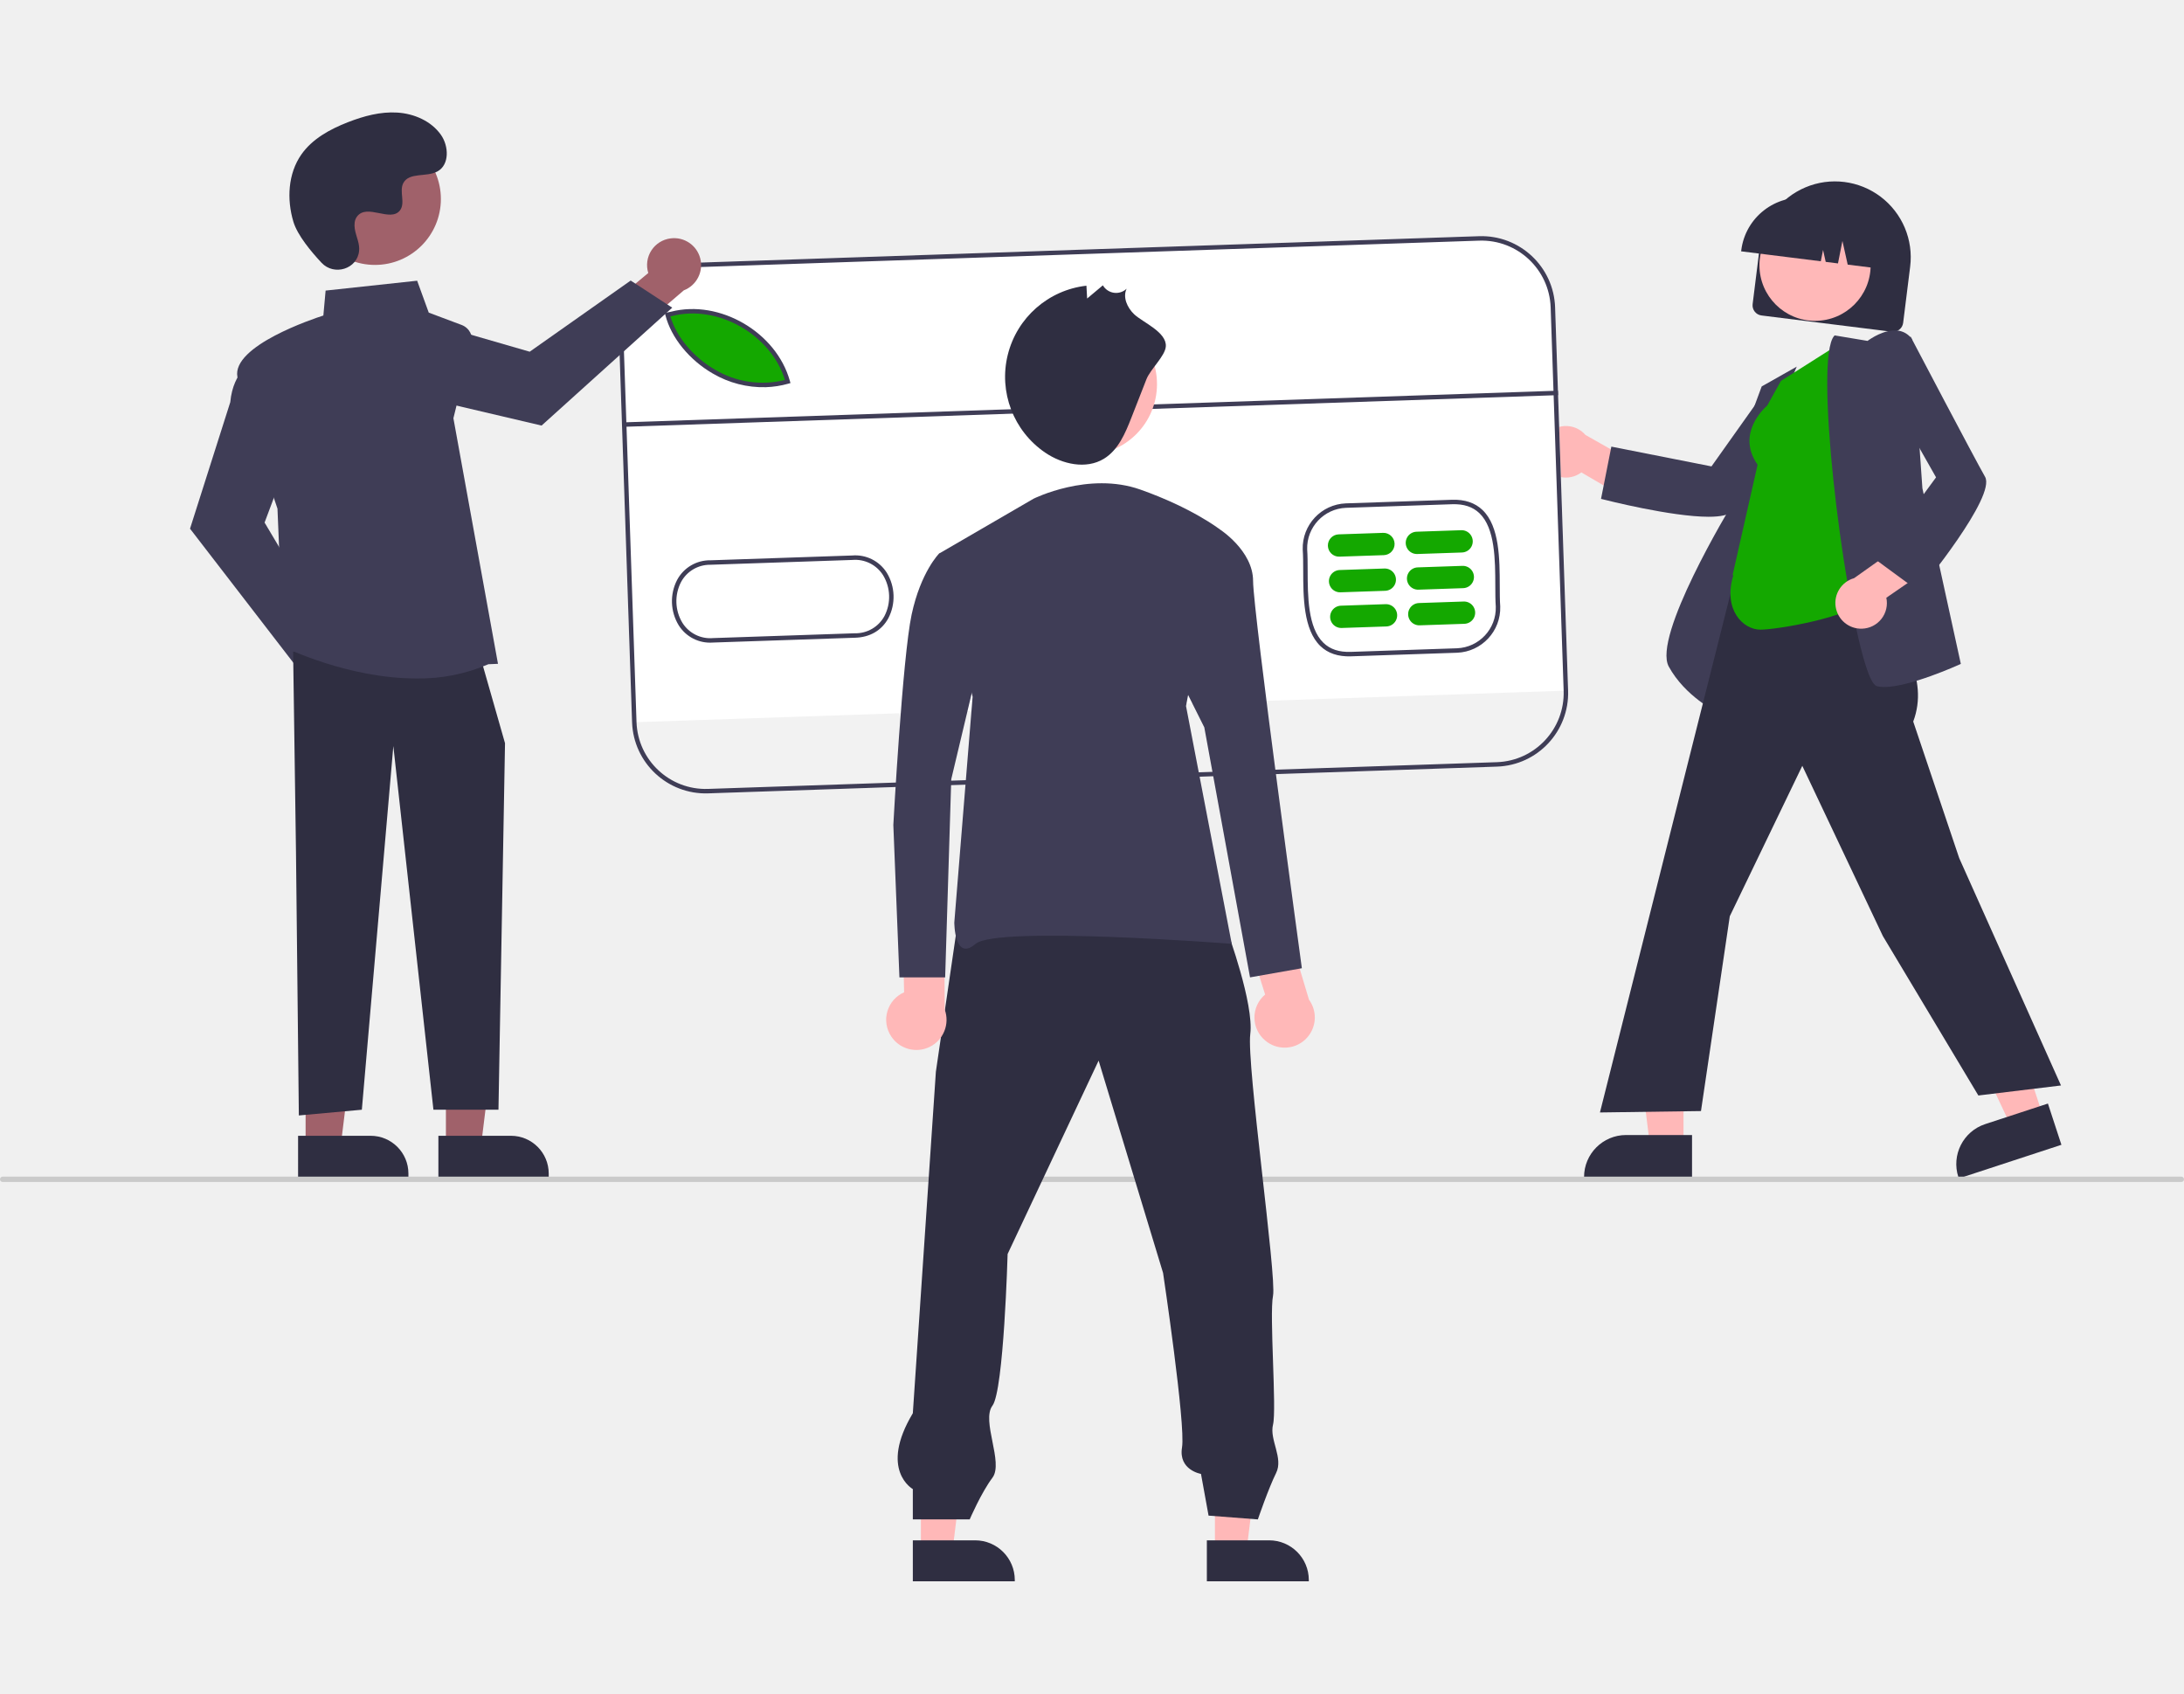
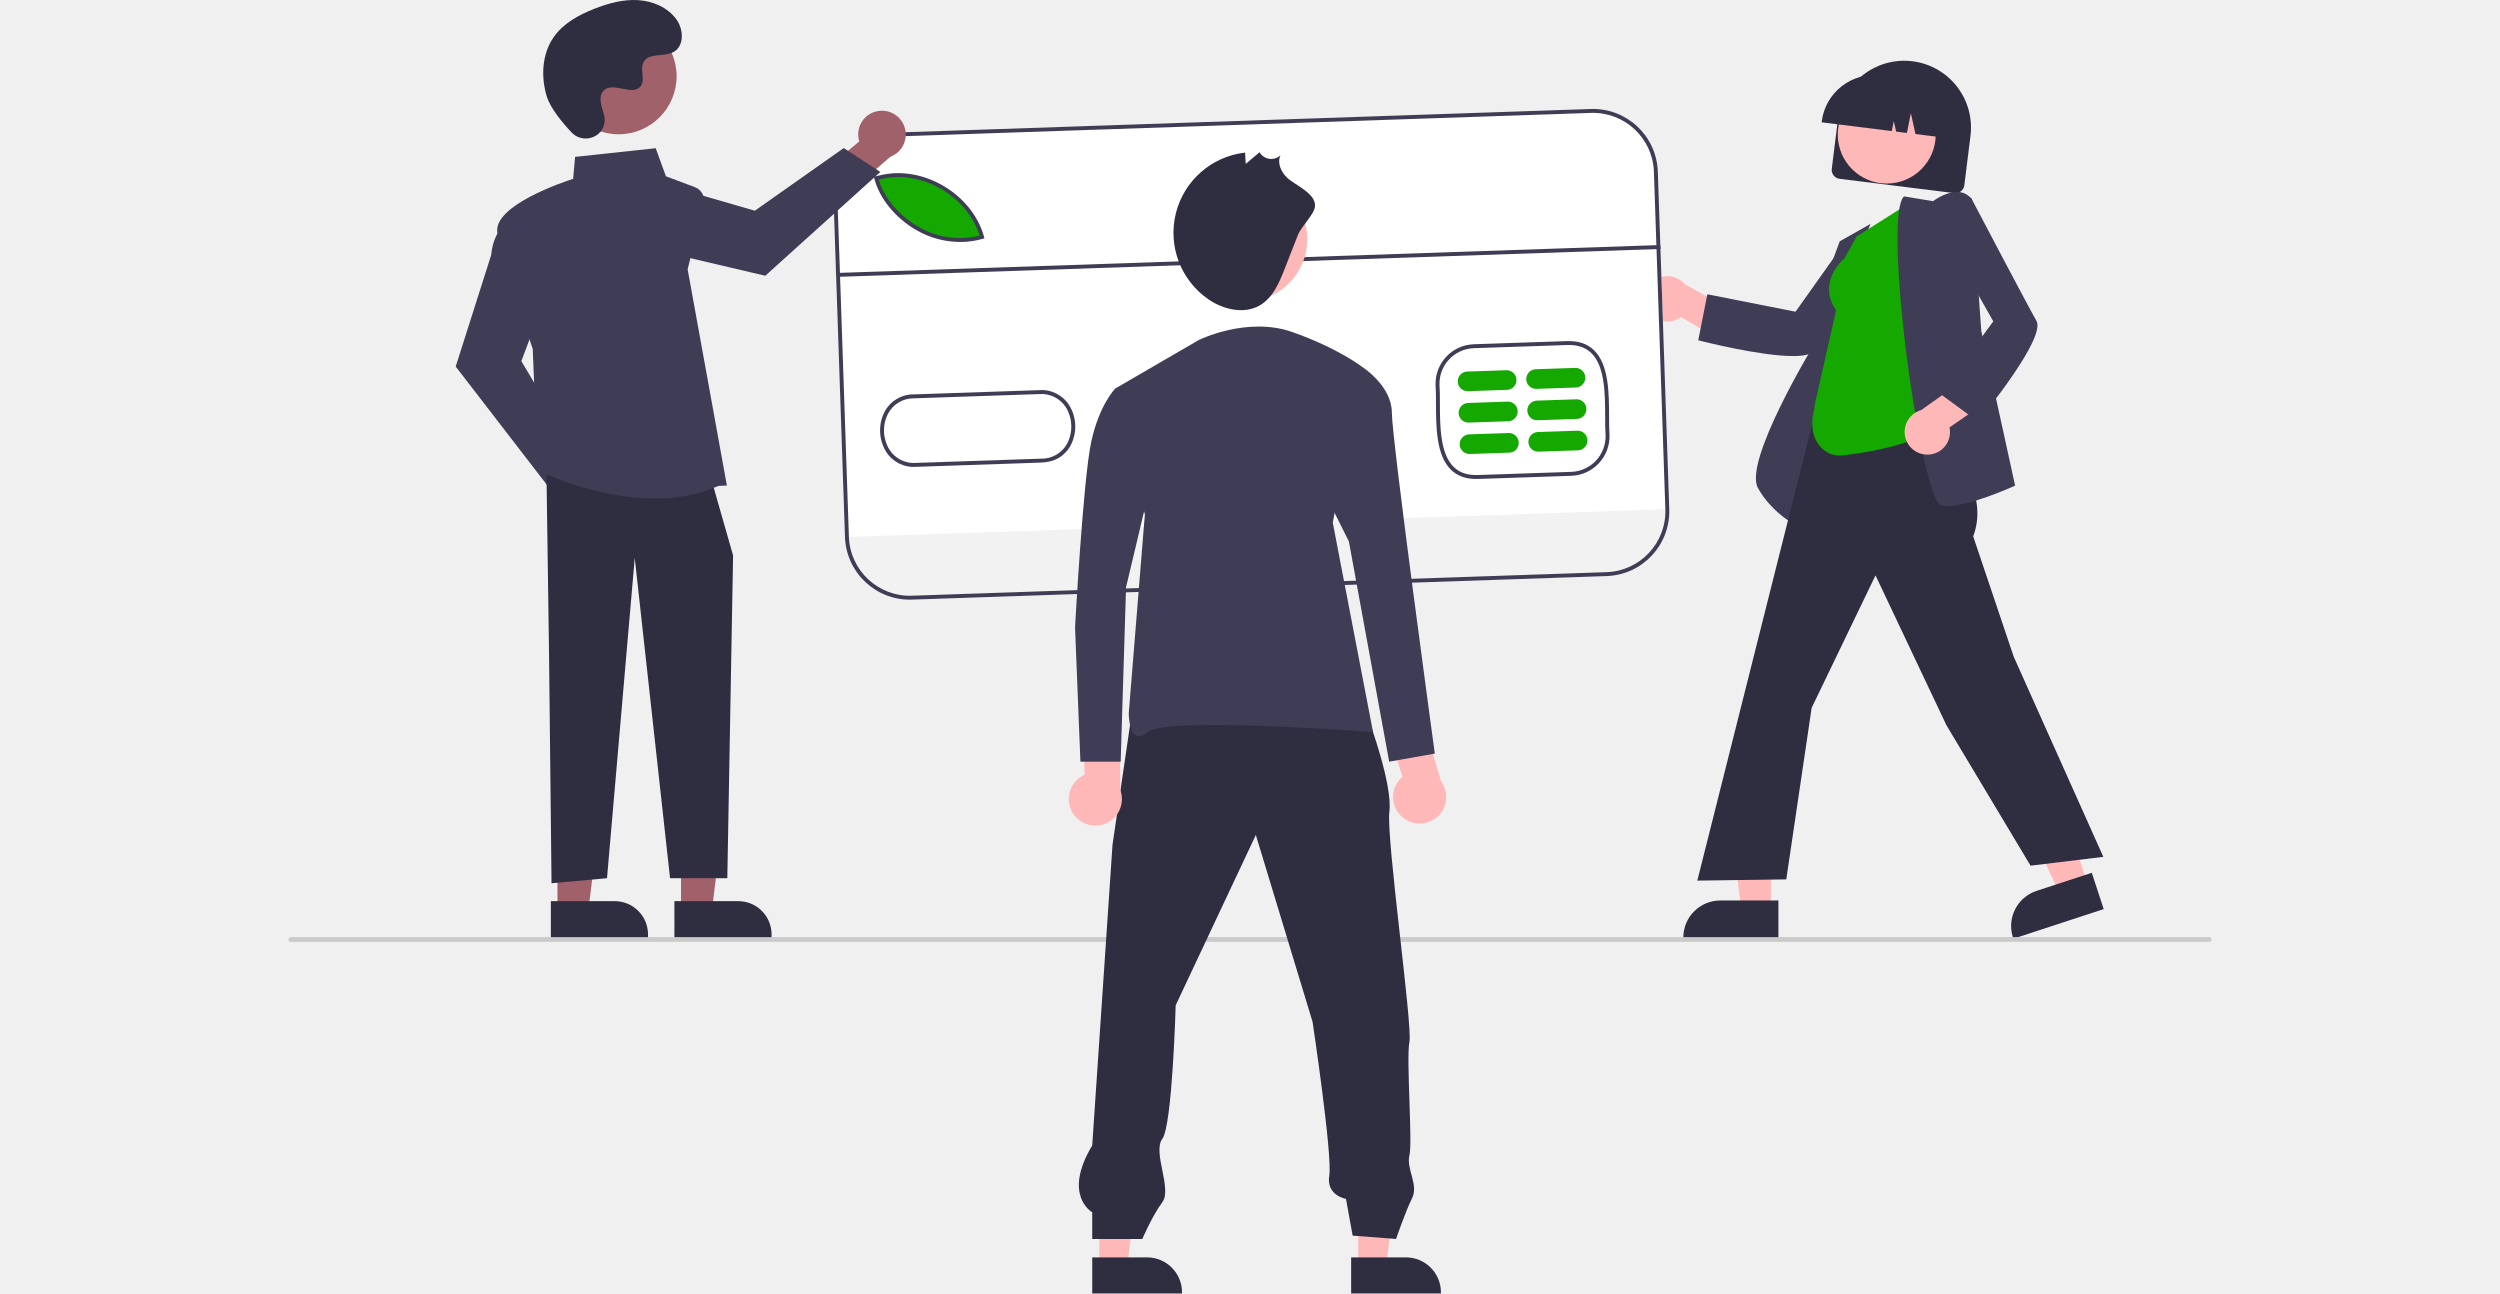
- <svg xmlns="http://www.w3.org/2000/svg" data-name="Layer 1" width="400.941" height="310.92" viewBox="0 0 816 548.787">
+ <svg xmlns="http://www.w3.org/2000/svg" data-name="Layer 1" width="600.941" height="310.92" viewBox="0 0 816 548.787">
  <path d="M846.83,247.218l2.618-20.984a28.336,28.336,0,1,1,56.236,7.016l-2.618,20.984a3.811,3.811,0,0,1-4.248,3.306l-48.682-6.074A3.811,3.811,0,0,1,846.83,247.218Z" transform="translate(-192 -175.6067)" fill="#2f2e41" />
  <circle cx="678.149" cy="57.097" r="20.775" fill="#ffb8b8" />
  <path d="M842.586,227.084a22.441,22.441,0,0,1,25.018-19.468l4.197.524a22.44,22.44,0,0,1,19.468,25.018l-.052.42-8.869-1.107-1.968-8.848-1.662,8.395-4.584-.572-.993-4.464-.839,4.236-29.768-3.714Z" transform="translate(-192 -175.6067)" fill="#2f2e41" />
  <path d="M768.539,306.812a9.57,9.57,0,0,0,14.301,3.289l18.869,11.054,9.514-9.829L784.357,296.09a9.622,9.622,0,0,0-15.818,10.722Z" transform="translate(-192 -175.6067)" fill="#ffb8b8" />
  <path d="M830.383,326.674c-13.918,0-38.411-6.231-39.767-6.579l-.428-.11,3.855-19.517,37.41,7.389,20.323-28.619,23.333-2.372-.651.857c-.303.399-30.381,39.993-35.062,46.635C838.214,326.035,834.84,326.674,830.383,326.674Z" transform="translate(-192 -175.6067)" fill="#3f3d56" />
  <path d="M834.114,399.926l-.557-.266c-.119-.057-11.944-5.809-18.069-17.037-6.096-11.176,22.44-58.584,24.436-61.874l.029-15.056,10.265-27.715,13.092-7.399-11.24,26.226Z" transform="translate(-192 -175.6067)" fill="#3f3d56" />
  <polygon points="628.999 386.136 616.487 386.135 610.535 337.875 629.001 337.876 628.999 386.136" fill="#ffb8b8" />
  <path d="M824.19,573.871l-40.344-.001v-.51a15.704,15.704,0,0,1,15.703-15.703h.001l24.641.001Z" transform="translate(-192 -175.6067)" fill="#2f2e41" />
  <polygon points="763.392 375.171 751.502 379.067 730.818 335.059 748.367 329.31 763.392 375.171" fill="#ffb8b8" />
  <path d="M962.201,561.31l-38.338,12.561-.159-.485a15.704,15.704,0,0,1,10.033-19.812l.001-0,23.416-7.672Z" transform="translate(-192 -175.6067)" fill="#2f2e41" />
  <path d="M931.167,542.888l-35.668-59.546-30.11-63.619-27.095,56.197-10.764,72.784-37.748.524.149-.59L847.697,319.109l45.241,6.759-2.059,29.863,1.226,1.744c10.22,14.518,20.787,29.529,14.726,45.71l17.181,51.015,38.031,84.945Z" transform="translate(-192 -175.6067)" fill="#2f2e41" />
  <path d="M849.764,368.854c-6.556,0-14.035-7.485-10.155-20.265l-.251-.182,9.32-41.177c-8.133-11.632,2.59-21.232,3.595-22.089l5.119-9.214,22.585-14.323,11.427,94.946-.169.162C882.981,364.609,855.263,368.854,849.764,368.854Z" transform="translate(-192 -175.6067)" fill="#14a800" />
  <path d="M896.017,390.279a11.117,11.117,0,0,1-2.668-.282c-.878-.22-2.3-1.339-4.498-8.493-8.736-28.442-19.049-114.02-11.556-122.395l.172-.192,12.303,2.05c1.023-.755,6.389-4.501,11.341-3.85a7.516,7.516,0,0,1,5.143,3.04l.085.111,3.919,55.76,14.359,65.619-.344.156C923.438,382.184,905.508,390.279,896.017,390.279Z" transform="translate(-192 -175.6067)" fill="#3f3d56" />
  <path d="M887.743,368.485a9.57,9.57,0,0,0,9.041-11.558l18.01-12.405L909.925,331.738l-25.188,17.875a9.622,9.622,0,0,0,3.006,18.871Z" transform="translate(-192 -175.6067)" fill="#ffb8b8" />
  <path d="M908.851,354.461l-16.042-11.764,22.55-30.75-17.305-30.538,7.742-22.139.5.953c.233.444,23.343,44.469,27.375,51.525,4.194,7.339-23.363,40.945-24.539,42.372Z" transform="translate(-192 -175.6067)" fill="#3f3d56" />
  <path d="M751.339,420.024l-294.773,9.991a27.526,27.526,0,0,1-28.41-26.547l-4.855-143.223A27.526,27.526,0,0,1,449.848,231.835l294.773-9.991a27.526,27.526,0,0,1,28.41,26.547L777.886,391.614A27.526,27.526,0,0,1,751.339,420.024Z" transform="translate(-192 -175.6067)" fill="#fff" />
  <path d="M777.886,391.614l.026.758a26.258,26.258,0,0,1-25.357,27.128L456.308,429.541a26.256,26.256,0,0,1-27.127-25.349l-.026-.758Z" transform="translate(-192 -175.6067)" fill="#f2f2f2" />
  <path d="M486.881,276.43c-21.229,6.013-41.006-9.806-44.88-24.972l1.481-.317C461.392,246.541,481.972,258.757,486.881,276.43Z" transform="translate(-192 -175.6067)" fill="#14a800" />
  <path d="M696.771,378.816c-4.782.162-8.634-1.131-11.449-3.845-6.362-6.133-6.391-18.368-6.414-28.2-.007-2.86-.013-5.562-.176-7.82l-.002-.034a16.777,16.777,0,0,1,16.111-17.25L734.49,320.324c4.776-.162,8.624,1.13,11.437,3.839,6.361,6.128,6.395,18.36,6.422,28.189.008,2.866.015,5.574.179,7.835a16.788,16.788,0,0,1-16.117,17.285Zm-16.376-39.966c.165,2.312.172,5.035.179,7.918.023,9.517.051,21.361,5.905,27.004,2.512,2.422,5.861,3.527,10.236,3.379l39.637-1.343a15.111,15.111,0,0,0,14.513-15.533c-.167-2.285-.174-5.021-.182-7.917-.026-9.514-.059-21.356-5.911-26.993-2.51-2.418-5.855-3.522-10.224-3.374L694.899,323.333A15.107,15.107,0,0,0,680.395,338.849Z" transform="translate(-192 -175.6067)" fill="#3f3d56" />
  <path d="M478.174,278.26a37.176,37.176,0,0,1-19.825-5.084c-8.79-5.058-15.581-13.405-17.722-21.783l-.215-.84,2.312-.495c18.177-4.663,39.332,7.66,44.392,25.869l.222.798-.797.226A34.98,34.98,0,0,1,478.174,278.26Zm-35.702-26.444c2.261,7.676,8.589,15.243,16.709,19.915a34.733,34.733,0,0,0,26.095,3.836c-5.223-16.947-25.07-28.291-42.151-23.892Z" transform="translate(-192 -175.6067)" fill="#3f3d56" />
  <path d="M458.28,373.672a13.829,13.829,0,0,1-12.706-6.462,17.298,17.298,0,0,1-.58-16.952,13.878,13.878,0,0,1,12.535-7.324l52.829-1.791a13.903,13.903,0,0,1,12.988,6.468,17.298,17.298,0,0,1,.573,16.95c-2.487,4.607-6.939,7.174-12.532,7.309l-52.83,1.791Q458.418,373.667,458.28,373.672Zm-.954-29.066a12.248,12.248,0,0,0-10.865,6.443,15.584,15.584,0,0,0,.523,15.272,12.259,12.259,0,0,0,11.504,5.675l52.855-1.792a12.278,12.278,0,0,0,11.11-6.435,15.582,15.582,0,0,0-.517-15.27,12.312,12.312,0,0,0-11.51-5.691l-52.858,1.792c-.081.002-.162.003-.242.006Z" transform="translate(-192 -175.6067)" fill="#3f3d56" />
  <path d="M709.062,341.01l-16.654.565a4.166,4.166,0,0,1-.282-8.327l16.654-.564a4.166,4.166,0,0,1,.282,8.327Z" transform="translate(-192 -175.6067)" fill="#14a800" />
  <path d="M709.514,354.333l-16.654.565a4.166,4.166,0,1,1-.282-8.327l16.654-.565a4.166,4.166,0,1,1,.282,8.327Z" transform="translate(-192 -175.6067)" fill="#14a800" />
  <path d="M709.965,367.656l-16.654.565a4.166,4.166,0,1,1-.282-8.327l16.654-.565a4.166,4.166,0,1,1,.282,8.327Z" transform="translate(-192 -175.6067)" fill="#14a800" />
  <path d="M738.206,340.022l-16.654.564a4.166,4.166,0,1,1-.282-8.327h0l16.654-.564a4.166,4.166,0,1,1,.282,8.327Z" transform="translate(-192 -175.6067)" fill="#14a800" />
  <path d="M738.658,353.345l-16.654.564a4.166,4.166,0,1,1-.282-8.327h0l16.654-.564a4.166,4.166,0,1,1,.282,8.327h0Z" transform="translate(-192 -175.6067)" fill="#14a800" />
  <path d="M739.11,366.668l-16.654.564a4.166,4.166,0,1,1-.282-8.327l16.654-.565a4.166,4.166,0,1,1,.282,8.327Z" transform="translate(-192 -175.6067)" fill="#14a800" />
  <rect x="425.286" y="285.479" width="348.933" height="1.666" transform="translate(-201.355 -155.1249) rotate(-1.94135)" fill="#3f3d56" />
  <path d="M751.339,420.024l-294.773,9.991a27.526,27.526,0,0,1-28.41-26.547l-4.855-143.223A27.526,27.526,0,0,1,449.848,231.835l294.773-9.991a27.526,27.526,0,0,1,28.41,26.547L777.886,391.614A27.526,27.526,0,0,1,751.339,420.024ZM449.905,233.5A25.858,25.858,0,0,0,424.966,260.189l4.855,143.223a25.858,25.858,0,0,0,26.688,24.939l294.773-9.991a25.858,25.858,0,0,0,24.939-26.688l-4.855-143.223a25.858,25.858,0,0,0-26.688-24.939Z" transform="translate(-192 -175.6067)" fill="#3f3d56" />
  <path d="M328.994,384.588a10.032,10.032,0,0,0-12.248-9.307l-13.266-18.696-13.328,5.291L309.258,388.015a10.086,10.086,0,0,0,19.736-3.427Z" transform="translate(-192 -175.6067)" fill="#a0616a" />
  <path d="M303.139,383.202l-40.142-52.076,15.041-47.271c1.102-11.884,8.539-15.203,8.855-15.339l.483-.207,13.088,34.903-9.61,25.626,23.587,39.67Z" transform="translate(-192 -175.6067)" fill="#3f3d56" />
  <path d="M442.545,222.669a10.032,10.032,0,0,0-8.332,12.931l-17.614,14.672,6.305,12.879,24.584-21.069a10.086,10.086,0,0,0-4.943-19.412Z" transform="translate(-192 -175.6067)" fill="#a0616a" />
  <path d="M443.162,248.555l-48.816,44.048-48.292-11.341c-11.934-.18-15.818-7.338-15.977-7.643l-.244-.465,33.787-15.748,26.293,7.6,37.728-26.584Z" transform="translate(-192 -175.6067)" fill="#3f3d56" />
  <polygon points="166.605 386.085 179.721 386.085 185.96 335.494 166.602 335.495 166.605 386.085" fill="#a0616a" />
  <path d="M355.794,557.944h41.222a0,0,0,0,1,0,0v15.927a0,0,0,0,1,0,0H369.913a14.119,14.119,0,0,1-14.119-14.119v-1.807A0,0,0,0,1,355.794,557.944Z" transform="translate(560.836 956.1899) rotate(179.9974)" fill="#2f2e41" />
  <polygon points="114.183 386.085 127.299 386.085 133.538 335.494 114.18 335.495 114.183 386.085" fill="#a0616a" />
  <path d="M303.372,557.944h41.222a0,0,0,0,1,0,0v15.927a0,0,0,0,1,0,0H317.491a14.119,14.119,0,0,1-14.119-14.119v-1.807A0,0,0,0,1,303.372,557.944Z" transform="translate(455.9918 956.1924) rotate(179.9974)" fill="#2f2e41" />
  <polygon points="109.518 201.425 110.588 276.314 111.657 374.739 135.194 372.599 146.962 236.73 161.94 372.599 186.239 372.599 188.686 235.66 180.127 205.704 109.518 201.425" fill="#2f2e41" />
  <path d="M347.584,387.088c-25.609.002-49.182-11.589-49.5-11.748l-.264-.132-2.149-51.575c-.623-1.823-12.895-37.785-14.973-49.216-2.106-11.581,28.413-21.745,32.119-22.933l.841-9.316,34.2-3.685,4.335,11.921,12.27,4.601a6.069,6.069,0,0,1,3.761,7.13L361.404,289.864l16.655,91.749-3.586.155A65.112,65.112,0,0,1,347.584,387.088Z" transform="translate(-192 -175.6067)" fill="#3f3d56" />
  <circle cx="140.098" cy="32.352" r="24.624" fill="#a0616a" />
  <path d="M312.153,231.795c4.693,4.999,13.408,2.315,14.019-4.514a8.249,8.249,0,0,0-.01-1.593c-.316-3.025-2.063-5.771-1.645-8.965a4.701,4.701,0,0,1,.86-2.201c3.74-5.008,12.518,2.24,16.047-2.293,2.164-2.78-.38-7.156,1.281-10.263,2.192-4.1,8.684-2.078,12.755-4.323,4.53-2.498,4.259-9.448,1.277-13.676-3.636-5.155-10.012-7.906-16.308-8.303s-12.549,1.306-18.427,3.596c-6.679,2.603-13.302,6.2-17.412,12.073-4.998,7.142-5.479,16.743-2.98,25.094C303.131,221.508,308.32,227.713,312.153,231.795Z" transform="translate(-192 -175.6067)" fill="#2f2e41" />
  <path d="M1007,575.208H193a1,1,0,0,1,0-2h814a1,1,0,0,1,0,2Z" transform="translate(-192 -175.6067)" fill="#cacaca" />
  <polygon points="453.926 537.335 465.74 537.334 471.36 491.766 453.924 491.767 453.926 537.335" fill="#ffb8b8" />
  <path d="M642.913,709.084l23.266-.001h.001a14.828,14.828,0,0,1,14.827,14.827v.482l-38.093.001Z" transform="translate(-192 -175.6067)" fill="#2f2e41" />
  <polygon points="344.073 537.335 355.887 537.334 361.507 491.766 344.071 491.767 344.073 537.335" fill="#ffb8b8" />
  <path d="M533.059,709.084l23.266-.001h.001a14.828,14.828,0,0,1,14.827,14.827v.482l-38.093.001Z" transform="translate(-192 -175.6067)" fill="#2f2e41" />
  <path d="M650.635,481.695s9.916,26.916,8.5,38.248,9.916,90.663,8.5,97.746,1.417,42.498,0,48.165,3.976,12.435,1.143,18.101-6.809,17.314-6.809,17.314l-18.416-1.417-2.833-15.583s-8.5-1.417-7.083-9.916-7.083-65.164-7.083-65.164l-24.082-79.33-33.999,72.247s-1.417,50.998-5.666,56.664,4.25,21.249,0,26.916-8.5,15.583-8.5,15.583H533.056V689.937s-12.749-7.083,0-28.332l8.615-127.61,8.5-58.081Z" transform="translate(-192 -175.6067)" fill="#2f2e41" />
  <circle cx="405.826" cy="101.504" r="26.459" fill="#ffb8b8" />
  <path d="M620.342,275.286q-2.8,7.155-5.601,14.31c-2.295,5.864-4.924,12.138-10.304,15.411-6.643,4.041-15.513,2.07-21.939-2.307A34.26,34.26,0,0,1,597.918,240.345l.266,4.79,5.877-4.927a5.714,5.714,0,0,0,8.882,1.256c-1.544,3.2.238,7.103,2.811,9.555,3.161,3.012,12.203,6.631,11.828,12.015C627.332,266.627,621.799,271.563,620.342,275.286Z" transform="translate(-192 -175.6067)" fill="#2f2e41" />
  <path d="M524.994,520.834a11.203,11.203,0,0,1,4.801-16.494l-.529-25.596,15.476-4.115.239,36.157a11.264,11.264,0,0,1-19.987,10.048Z" transform="translate(-192 -175.6067)" fill="#ffb8b8" />
  <path d="M578.171,319.923s20.503-10.252,39.868-3.417,29.616,14.808,29.616,14.808l-12.53,66.067,17.086,88.848s-87.709-6.835-95.683,0-7.974-7.974-7.974-7.974l6.835-84.292L542.86,340.426Z" transform="translate(-192 -175.6067)" fill="#3f3d56" />
  <path d="M664.709,522.35a11.203,11.203,0,0,1-.023-17.179l-7.694-24.418,13.698-8.295,10.381,34.636a11.264,11.264,0,0,1-16.362,15.256Z" transform="translate(-192 -175.6067)" fill="#ffb8b8" />
  <path d="M639.682,331.314h7.974s12.53,7.974,12.53,19.364,18.225,144.663,18.225,144.663l-19.364,3.417L641.96,405.354,629.43,380.294Z" transform="translate(-192 -175.6067)" fill="#3f3d56" />
  <path d="M564.502,340.426H542.86s-6.835,6.834-10.252,22.782-6.835,78.597-6.835,78.597l2.278,56.954h17.086l2.278-74.04,11.391-47.841Z" transform="translate(-192 -175.6067)" fill="#3f3d56" />
</svg>
